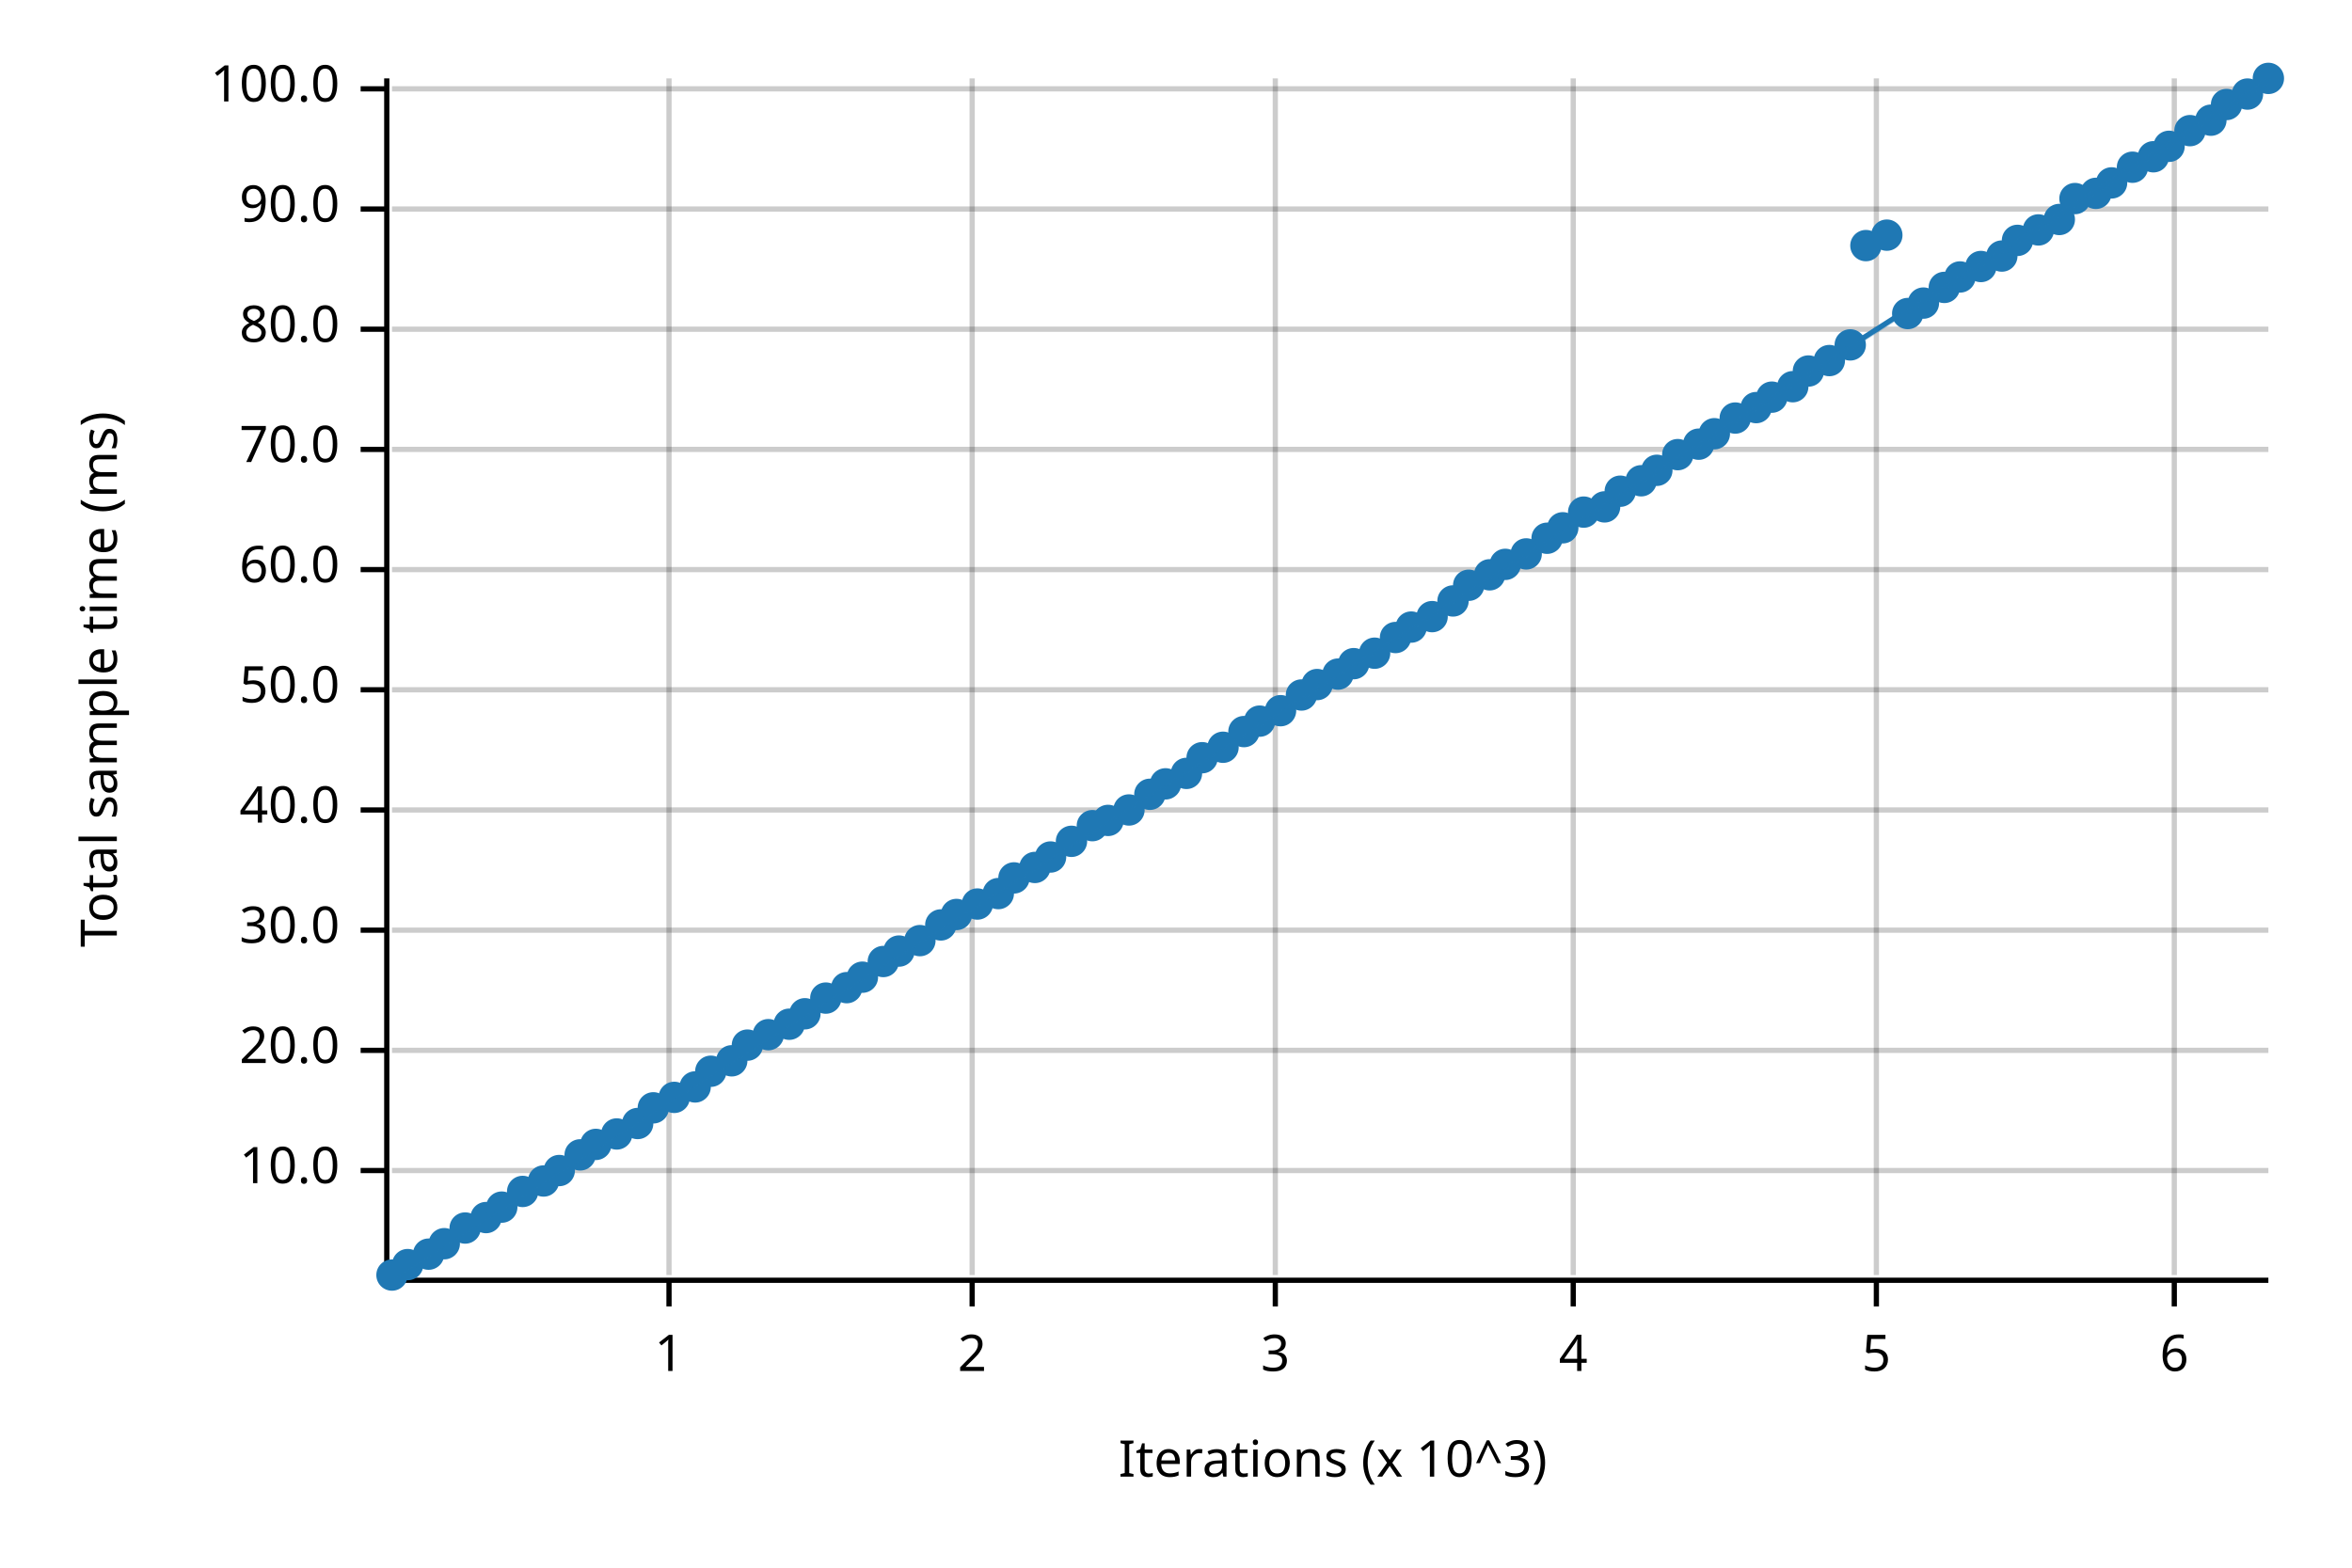
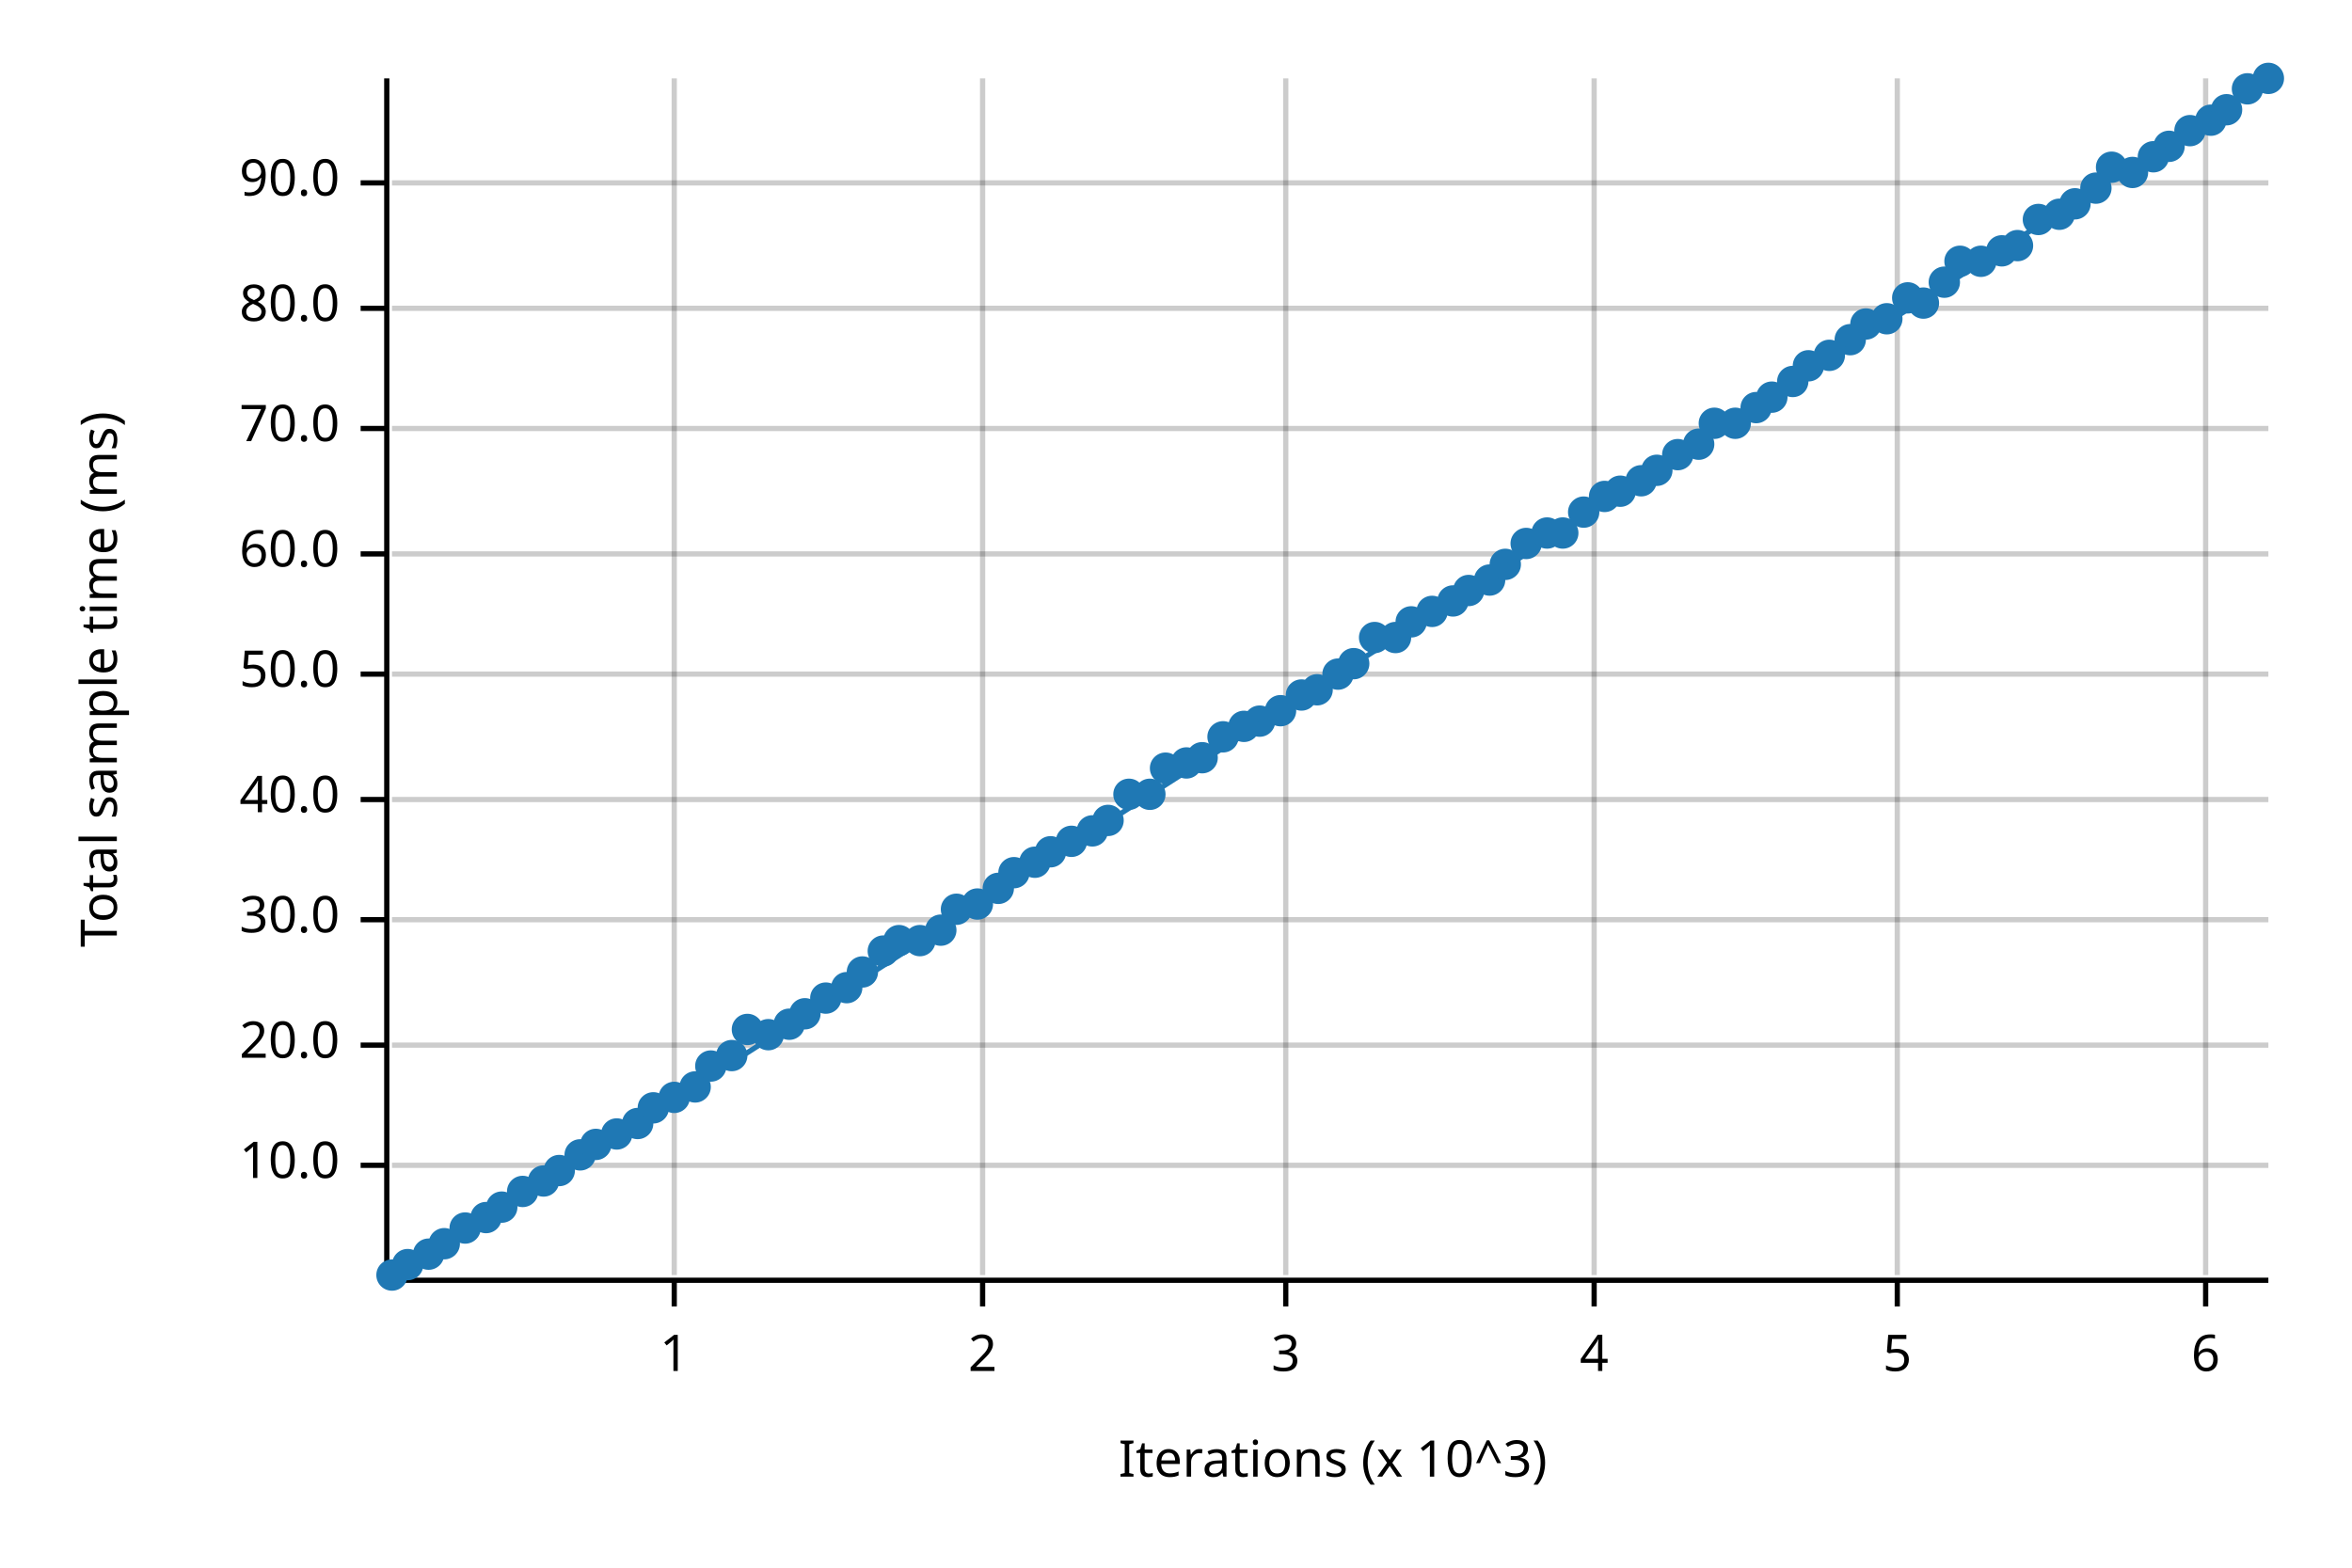
<svg xmlns="http://www.w3.org/2000/svg" width="450" height="300" viewBox="0 0 450 300">
  <text x="15" y="130" dy="0.76em" text-anchor="middle" font-family="sans-serif" font-size="9.677" opacity="1" fill="#000000" transform="rotate(270, 15, 130)">
Total sample time (ms)
</text>
  <text x="255" y="285" dy="-0.5ex" text-anchor="middle" font-family="sans-serif" font-size="9.677" opacity="1" fill="#000000">
Iterations (x 10^3)
</text>
-   <line opacity="0.2" stroke="#000000" stroke-width="1" x1="128" y1="244" x2="128" y2="15" />
-   <line opacity="0.2" stroke="#000000" stroke-width="1" x1="186" y1="244" x2="186" y2="15" />
-   <line opacity="0.2" stroke="#000000" stroke-width="1" x1="244" y1="244" x2="244" y2="15" />
-   <line opacity="0.2" stroke="#000000" stroke-width="1" x1="301" y1="244" x2="301" y2="15" />
-   <line opacity="0.2" stroke="#000000" stroke-width="1" x1="359" y1="244" x2="359" y2="15" />
-   <line opacity="0.2" stroke="#000000" stroke-width="1" x1="416" y1="244" x2="416" y2="15" />
-   <line opacity="0.2" stroke="#000000" stroke-width="1" x1="75" y1="224" x2="434" y2="224" />
-   <line opacity="0.2" stroke="#000000" stroke-width="1" x1="75" y1="201" x2="434" y2="201" />
-   <line opacity="0.2" stroke="#000000" stroke-width="1" x1="75" y1="178" x2="434" y2="178" />
-   <line opacity="0.2" stroke="#000000" stroke-width="1" x1="75" y1="155" x2="434" y2="155" />
-   <line opacity="0.2" stroke="#000000" stroke-width="1" x1="75" y1="132" x2="434" y2="132" />
-   <line opacity="0.2" stroke="#000000" stroke-width="1" x1="75" y1="109" x2="434" y2="109" />
-   <line opacity="0.2" stroke="#000000" stroke-width="1" x1="75" y1="86" x2="434" y2="86" />
-   <line opacity="0.2" stroke="#000000" stroke-width="1" x1="75" y1="63" x2="434" y2="63" />
-   <line opacity="0.2" stroke="#000000" stroke-width="1" x1="75" y1="40" x2="434" y2="40" />
-   <line opacity="0.2" stroke="#000000" stroke-width="1" x1="75" y1="17" x2="434" y2="17" />
+   <line opacity="0.2" stroke="#000000" stroke-width="1" x1="129" y1="244" x2="129" y2="15" />
+   <line opacity="0.2" stroke="#000000" stroke-width="1" x1="188" y1="244" x2="188" y2="15" />
+   <line opacity="0.2" stroke="#000000" stroke-width="1" x1="246" y1="244" x2="246" y2="15" />
+   <line opacity="0.2" stroke="#000000" stroke-width="1" x1="305" y1="244" x2="305" y2="15" />
+   <line opacity="0.2" stroke="#000000" stroke-width="1" x1="363" y1="244" x2="363" y2="15" />
+   <line opacity="0.2" stroke="#000000" stroke-width="1" x1="422" y1="244" x2="422" y2="15" />
+   <line opacity="0.2" stroke="#000000" stroke-width="1" x1="75" y1="223" x2="434" y2="223" />
+   <line opacity="0.2" stroke="#000000" stroke-width="1" x1="75" y1="200" x2="434" y2="200" />
+   <line opacity="0.2" stroke="#000000" stroke-width="1" x1="75" y1="176" x2="434" y2="176" />
+   <line opacity="0.2" stroke="#000000" stroke-width="1" x1="75" y1="153" x2="434" y2="153" />
+   <line opacity="0.2" stroke="#000000" stroke-width="1" x1="75" y1="129" x2="434" y2="129" />
+   <line opacity="0.2" stroke="#000000" stroke-width="1" x1="75" y1="106" x2="434" y2="106" />
+   <line opacity="0.2" stroke="#000000" stroke-width="1" x1="75" y1="82" x2="434" y2="82" />
+   <line opacity="0.2" stroke="#000000" stroke-width="1" x1="75" y1="59" x2="434" y2="59" />
+   <line opacity="0.2" stroke="#000000" stroke-width="1" x1="75" y1="35" x2="434" y2="35" />
  <polyline fill="none" opacity="1" stroke="#000000" stroke-width="1" points="74,15 74,244 " />
-   <text x="65" y="224" dy="0.5ex" text-anchor="end" font-family="sans-serif" font-size="9.677" opacity="1" fill="#000000">
+   <text x="65" y="223" dy="0.5ex" text-anchor="end" font-family="sans-serif" font-size="9.677" opacity="1" fill="#000000">
10.0
</text>
-   <polyline fill="none" opacity="1" stroke="#000000" stroke-width="1" points="69,224 74,224 " />
-   <text x="65" y="201" dy="0.5ex" text-anchor="end" font-family="sans-serif" font-size="9.677" opacity="1" fill="#000000">
+   <polyline fill="none" opacity="1" stroke="#000000" stroke-width="1" points="69,223 74,223 " />
+   <text x="65" y="200" dy="0.5ex" text-anchor="end" font-family="sans-serif" font-size="9.677" opacity="1" fill="#000000">
20.0
</text>
-   <polyline fill="none" opacity="1" stroke="#000000" stroke-width="1" points="69,201 74,201 " />
-   <text x="65" y="178" dy="0.5ex" text-anchor="end" font-family="sans-serif" font-size="9.677" opacity="1" fill="#000000">
+   <polyline fill="none" opacity="1" stroke="#000000" stroke-width="1" points="69,200 74,200 " />
+   <text x="65" y="176" dy="0.5ex" text-anchor="end" font-family="sans-serif" font-size="9.677" opacity="1" fill="#000000">
30.0
</text>
-   <polyline fill="none" opacity="1" stroke="#000000" stroke-width="1" points="69,178 74,178 " />
-   <text x="65" y="155" dy="0.5ex" text-anchor="end" font-family="sans-serif" font-size="9.677" opacity="1" fill="#000000">
+   <polyline fill="none" opacity="1" stroke="#000000" stroke-width="1" points="69,176 74,176 " />
+   <text x="65" y="153" dy="0.5ex" text-anchor="end" font-family="sans-serif" font-size="9.677" opacity="1" fill="#000000">
40.0
</text>
-   <polyline fill="none" opacity="1" stroke="#000000" stroke-width="1" points="69,155 74,155 " />
-   <text x="65" y="132" dy="0.5ex" text-anchor="end" font-family="sans-serif" font-size="9.677" opacity="1" fill="#000000">
+   <polyline fill="none" opacity="1" stroke="#000000" stroke-width="1" points="69,153 74,153 " />
+   <text x="65" y="129" dy="0.5ex" text-anchor="end" font-family="sans-serif" font-size="9.677" opacity="1" fill="#000000">
50.0
</text>
-   <polyline fill="none" opacity="1" stroke="#000000" stroke-width="1" points="69,132 74,132 " />
-   <text x="65" y="109" dy="0.5ex" text-anchor="end" font-family="sans-serif" font-size="9.677" opacity="1" fill="#000000">
+   <polyline fill="none" opacity="1" stroke="#000000" stroke-width="1" points="69,129 74,129 " />
+   <text x="65" y="106" dy="0.5ex" text-anchor="end" font-family="sans-serif" font-size="9.677" opacity="1" fill="#000000">
60.0
</text>
-   <polyline fill="none" opacity="1" stroke="#000000" stroke-width="1" points="69,109 74,109 " />
-   <text x="65" y="86" dy="0.5ex" text-anchor="end" font-family="sans-serif" font-size="9.677" opacity="1" fill="#000000">
+   <polyline fill="none" opacity="1" stroke="#000000" stroke-width="1" points="69,106 74,106 " />
+   <text x="65" y="82" dy="0.5ex" text-anchor="end" font-family="sans-serif" font-size="9.677" opacity="1" fill="#000000">
70.0
</text>
-   <polyline fill="none" opacity="1" stroke="#000000" stroke-width="1" points="69,86 74,86 " />
-   <text x="65" y="63" dy="0.5ex" text-anchor="end" font-family="sans-serif" font-size="9.677" opacity="1" fill="#000000">
+   <polyline fill="none" opacity="1" stroke="#000000" stroke-width="1" points="69,82 74,82 " />
+   <text x="65" y="59" dy="0.5ex" text-anchor="end" font-family="sans-serif" font-size="9.677" opacity="1" fill="#000000">
80.0
</text>
-   <polyline fill="none" opacity="1" stroke="#000000" stroke-width="1" points="69,63 74,63 " />
-   <text x="65" y="40" dy="0.5ex" text-anchor="end" font-family="sans-serif" font-size="9.677" opacity="1" fill="#000000">
+   <polyline fill="none" opacity="1" stroke="#000000" stroke-width="1" points="69,59 74,59 " />
+   <text x="65" y="35" dy="0.5ex" text-anchor="end" font-family="sans-serif" font-size="9.677" opacity="1" fill="#000000">
90.0
</text>
-   <polyline fill="none" opacity="1" stroke="#000000" stroke-width="1" points="69,40 74,40 " />
-   <text x="65" y="17" dy="0.5ex" text-anchor="end" font-family="sans-serif" font-size="9.677" opacity="1" fill="#000000">
- 100.0
- </text>
-   <polyline fill="none" opacity="1" stroke="#000000" stroke-width="1" points="69,17 74,17 " />
+   <polyline fill="none" opacity="1" stroke="#000000" stroke-width="1" points="69,35 74,35 " />
  <polyline fill="none" opacity="1" stroke="#000000" stroke-width="1" points="75,245 434,245 " />
-   <text x="128" y="255" dy="0.76em" text-anchor="middle" font-family="sans-serif" font-size="9.677" opacity="1" fill="#000000">
+   <text x="129" y="255" dy="0.76em" text-anchor="middle" font-family="sans-serif" font-size="9.677" opacity="1" fill="#000000">
1
</text>
-   <polyline fill="none" opacity="1" stroke="#000000" stroke-width="1" points="128,245 128,250 " />
-   <text x="186" y="255" dy="0.76em" text-anchor="middle" font-family="sans-serif" font-size="9.677" opacity="1" fill="#000000">
+   <polyline fill="none" opacity="1" stroke="#000000" stroke-width="1" points="129,245 129,250 " />
+   <text x="188" y="255" dy="0.76em" text-anchor="middle" font-family="sans-serif" font-size="9.677" opacity="1" fill="#000000">
2
</text>
-   <polyline fill="none" opacity="1" stroke="#000000" stroke-width="1" points="186,245 186,250 " />
-   <text x="244" y="255" dy="0.76em" text-anchor="middle" font-family="sans-serif" font-size="9.677" opacity="1" fill="#000000">
+   <polyline fill="none" opacity="1" stroke="#000000" stroke-width="1" points="188,245 188,250 " />
+   <text x="246" y="255" dy="0.76em" text-anchor="middle" font-family="sans-serif" font-size="9.677" opacity="1" fill="#000000">
3
</text>
-   <polyline fill="none" opacity="1" stroke="#000000" stroke-width="1" points="244,245 244,250 " />
-   <text x="301" y="255" dy="0.76em" text-anchor="middle" font-family="sans-serif" font-size="9.677" opacity="1" fill="#000000">
+   <polyline fill="none" opacity="1" stroke="#000000" stroke-width="1" points="246,245 246,250 " />
+   <text x="305" y="255" dy="0.76em" text-anchor="middle" font-family="sans-serif" font-size="9.677" opacity="1" fill="#000000">
4
</text>
-   <polyline fill="none" opacity="1" stroke="#000000" stroke-width="1" points="301,245 301,250 " />
-   <text x="359" y="255" dy="0.76em" text-anchor="middle" font-family="sans-serif" font-size="9.677" opacity="1" fill="#000000">
+   <polyline fill="none" opacity="1" stroke="#000000" stroke-width="1" points="305,245 305,250 " />
+   <text x="363" y="255" dy="0.76em" text-anchor="middle" font-family="sans-serif" font-size="9.677" opacity="1" fill="#000000">
5
</text>
-   <polyline fill="none" opacity="1" stroke="#000000" stroke-width="1" points="359,245 359,250 " />
-   <text x="416" y="255" dy="0.76em" text-anchor="middle" font-family="sans-serif" font-size="9.677" opacity="1" fill="#000000">
+   <polyline fill="none" opacity="1" stroke="#000000" stroke-width="1" points="363,245 363,250 " />
+   <text x="422" y="255" dy="0.76em" text-anchor="middle" font-family="sans-serif" font-size="9.677" opacity="1" fill="#000000">
6
</text>
-   <polyline fill="none" opacity="1" stroke="#000000" stroke-width="1" points="416,245 416,250 " />
+   <polyline fill="none" opacity="1" stroke="#000000" stroke-width="1" points="422,245 422,250 " />
  <circle cx="75" cy="244" r="3" opacity="1" fill="#1F78B4" stroke="none" stroke-width="1" />
  <circle cx="78" cy="242" r="3" opacity="1" fill="#1F78B4" stroke="none" stroke-width="1" />
  <circle cx="82" cy="240" r="3" opacity="1" fill="#1F78B4" stroke="none" stroke-width="1" />
  <circle cx="85" cy="238" r="3" opacity="1" fill="#1F78B4" stroke="none" stroke-width="1" />
  <circle cx="89" cy="235" r="3" opacity="1" fill="#1F78B4" stroke="none" stroke-width="1" />
  <circle cx="93" cy="233" r="3" opacity="1" fill="#1F78B4" stroke="none" stroke-width="1" />
  <circle cx="96" cy="231" r="3" opacity="1" fill="#1F78B4" stroke="none" stroke-width="1" />
  <circle cx="100" cy="228" r="3" opacity="1" fill="#1F78B4" stroke="none" stroke-width="1" />
  <circle cx="104" cy="226" r="3" opacity="1" fill="#1F78B4" stroke="none" stroke-width="1" />
  <circle cx="107" cy="224" r="3" opacity="1" fill="#1F78B4" stroke="none" stroke-width="1" />
  <circle cx="111" cy="221" r="3" opacity="1" fill="#1F78B4" stroke="none" stroke-width="1" />
  <circle cx="114" cy="219" r="3" opacity="1" fill="#1F78B4" stroke="none" stroke-width="1" />
  <circle cx="118" cy="217" r="3" opacity="1" fill="#1F78B4" stroke="none" stroke-width="1" />
  <circle cx="122" cy="215" r="3" opacity="1" fill="#1F78B4" stroke="none" stroke-width="1" />
  <circle cx="125" cy="212" r="3" opacity="1" fill="#1F78B4" stroke="none" stroke-width="1" />
  <circle cx="129" cy="210" r="3" opacity="1" fill="#1F78B4" stroke="none" stroke-width="1" />
  <circle cx="133" cy="208" r="3" opacity="1" fill="#1F78B4" stroke="none" stroke-width="1" />
-   <circle cx="136" cy="205" r="3" opacity="1" fill="#1F78B4" stroke="none" stroke-width="1" />
-   <circle cx="140" cy="203" r="3" opacity="1" fill="#1F78B4" stroke="none" stroke-width="1" />
-   <circle cx="143" cy="200" r="3" opacity="1" fill="#1F78B4" stroke="none" stroke-width="1" />
+   <circle cx="136" cy="204" r="3" opacity="1" fill="#1F78B4" stroke="none" stroke-width="1" />
+   <circle cx="140" cy="202" r="3" opacity="1" fill="#1F78B4" stroke="none" stroke-width="1" />
+   <circle cx="143" cy="197" r="3" opacity="1" fill="#1F78B4" stroke="none" stroke-width="1" />
  <circle cx="147" cy="198" r="3" opacity="1" fill="#1F78B4" stroke="none" stroke-width="1" />
  <circle cx="151" cy="196" r="3" opacity="1" fill="#1F78B4" stroke="none" stroke-width="1" />
  <circle cx="154" cy="194" r="3" opacity="1" fill="#1F78B4" stroke="none" stroke-width="1" />
  <circle cx="158" cy="191" r="3" opacity="1" fill="#1F78B4" stroke="none" stroke-width="1" />
  <circle cx="162" cy="189" r="3" opacity="1" fill="#1F78B4" stroke="none" stroke-width="1" />
-   <circle cx="165" cy="187" r="3" opacity="1" fill="#1F78B4" stroke="none" stroke-width="1" />
-   <circle cx="169" cy="184" r="3" opacity="1" fill="#1F78B4" stroke="none" stroke-width="1" />
-   <circle cx="172" cy="182" r="3" opacity="1" fill="#1F78B4" stroke="none" stroke-width="1" />
+   <circle cx="165" cy="186" r="3" opacity="1" fill="#1F78B4" stroke="none" stroke-width="1" />
+   <circle cx="169" cy="182" r="3" opacity="1" fill="#1F78B4" stroke="none" stroke-width="1" />
+   <circle cx="172" cy="180" r="3" opacity="1" fill="#1F78B4" stroke="none" stroke-width="1" />
  <circle cx="176" cy="180" r="3" opacity="1" fill="#1F78B4" stroke="none" stroke-width="1" />
-   <circle cx="180" cy="177" r="3" opacity="1" fill="#1F78B4" stroke="none" stroke-width="1" />
-   <circle cx="183" cy="175" r="3" opacity="1" fill="#1F78B4" stroke="none" stroke-width="1" />
+   <circle cx="180" cy="178" r="3" opacity="1" fill="#1F78B4" stroke="none" stroke-width="1" />
+   <circle cx="183" cy="174" r="3" opacity="1" fill="#1F78B4" stroke="none" stroke-width="1" />
  <circle cx="187" cy="173" r="3" opacity="1" fill="#1F78B4" stroke="none" stroke-width="1" />
-   <circle cx="191" cy="171" r="3" opacity="1" fill="#1F78B4" stroke="none" stroke-width="1" />
-   <circle cx="194" cy="168" r="3" opacity="1" fill="#1F78B4" stroke="none" stroke-width="1" />
-   <circle cx="198" cy="166" r="3" opacity="1" fill="#1F78B4" stroke="none" stroke-width="1" />
-   <circle cx="201" cy="164" r="3" opacity="1" fill="#1F78B4" stroke="none" stroke-width="1" />
+   <circle cx="191" cy="170" r="3" opacity="1" fill="#1F78B4" stroke="none" stroke-width="1" />
+   <circle cx="194" cy="167" r="3" opacity="1" fill="#1F78B4" stroke="none" stroke-width="1" />
+   <circle cx="198" cy="165" r="3" opacity="1" fill="#1F78B4" stroke="none" stroke-width="1" />
+   <circle cx="201" cy="163" r="3" opacity="1" fill="#1F78B4" stroke="none" stroke-width="1" />
  <circle cx="205" cy="161" r="3" opacity="1" fill="#1F78B4" stroke="none" stroke-width="1" />
-   <circle cx="209" cy="158" r="3" opacity="1" fill="#1F78B4" stroke="none" stroke-width="1" />
+   <circle cx="209" cy="159" r="3" opacity="1" fill="#1F78B4" stroke="none" stroke-width="1" />
  <circle cx="212" cy="157" r="3" opacity="1" fill="#1F78B4" stroke="none" stroke-width="1" />
-   <circle cx="216" cy="155" r="3" opacity="1" fill="#1F78B4" stroke="none" stroke-width="1" />
+   <circle cx="216" cy="152" r="3" opacity="1" fill="#1F78B4" stroke="none" stroke-width="1" />
  <circle cx="220" cy="152" r="3" opacity="1" fill="#1F78B4" stroke="none" stroke-width="1" />
-   <circle cx="223" cy="150" r="3" opacity="1" fill="#1F78B4" stroke="none" stroke-width="1" />
-   <circle cx="227" cy="148" r="3" opacity="1" fill="#1F78B4" stroke="none" stroke-width="1" />
+   <circle cx="223" cy="147" r="3" opacity="1" fill="#1F78B4" stroke="none" stroke-width="1" />
+   <circle cx="227" cy="146" r="3" opacity="1" fill="#1F78B4" stroke="none" stroke-width="1" />
  <circle cx="230" cy="145" r="3" opacity="1" fill="#1F78B4" stroke="none" stroke-width="1" />
-   <circle cx="234" cy="143" r="3" opacity="1" fill="#1F78B4" stroke="none" stroke-width="1" />
-   <circle cx="238" cy="140" r="3" opacity="1" fill="#1F78B4" stroke="none" stroke-width="1" />
+   <circle cx="234" cy="141" r="3" opacity="1" fill="#1F78B4" stroke="none" stroke-width="1" />
+   <circle cx="238" cy="139" r="3" opacity="1" fill="#1F78B4" stroke="none" stroke-width="1" />
  <circle cx="241" cy="138" r="3" opacity="1" fill="#1F78B4" stroke="none" stroke-width="1" />
  <circle cx="245" cy="136" r="3" opacity="1" fill="#1F78B4" stroke="none" stroke-width="1" />
  <circle cx="249" cy="133" r="3" opacity="1" fill="#1F78B4" stroke="none" stroke-width="1" />
-   <circle cx="252" cy="131" r="3" opacity="1" fill="#1F78B4" stroke="none" stroke-width="1" />
+   <circle cx="252" cy="132" r="3" opacity="1" fill="#1F78B4" stroke="none" stroke-width="1" />
  <circle cx="256" cy="129" r="3" opacity="1" fill="#1F78B4" stroke="none" stroke-width="1" />
  <circle cx="259" cy="127" r="3" opacity="1" fill="#1F78B4" stroke="none" stroke-width="1" />
-   <circle cx="263" cy="125" r="3" opacity="1" fill="#1F78B4" stroke="none" stroke-width="1" />
+   <circle cx="263" cy="122" r="3" opacity="1" fill="#1F78B4" stroke="none" stroke-width="1" />
  <circle cx="267" cy="122" r="3" opacity="1" fill="#1F78B4" stroke="none" stroke-width="1" />
-   <circle cx="270" cy="120" r="3" opacity="1" fill="#1F78B4" stroke="none" stroke-width="1" />
-   <circle cx="274" cy="118" r="3" opacity="1" fill="#1F78B4" stroke="none" stroke-width="1" />
+   <circle cx="270" cy="119" r="3" opacity="1" fill="#1F78B4" stroke="none" stroke-width="1" />
+   <circle cx="274" cy="117" r="3" opacity="1" fill="#1F78B4" stroke="none" stroke-width="1" />
  <circle cx="278" cy="115" r="3" opacity="1" fill="#1F78B4" stroke="none" stroke-width="1" />
-   <circle cx="281" cy="112" r="3" opacity="1" fill="#1F78B4" stroke="none" stroke-width="1" />
-   <circle cx="285" cy="110" r="3" opacity="1" fill="#1F78B4" stroke="none" stroke-width="1" />
+   <circle cx="281" cy="113" r="3" opacity="1" fill="#1F78B4" stroke="none" stroke-width="1" />
+   <circle cx="285" cy="111" r="3" opacity="1" fill="#1F78B4" stroke="none" stroke-width="1" />
  <circle cx="288" cy="108" r="3" opacity="1" fill="#1F78B4" stroke="none" stroke-width="1" />
-   <circle cx="292" cy="106" r="3" opacity="1" fill="#1F78B4" stroke="none" stroke-width="1" />
-   <circle cx="296" cy="103" r="3" opacity="1" fill="#1F78B4" stroke="none" stroke-width="1" />
-   <circle cx="299" cy="101" r="3" opacity="1" fill="#1F78B4" stroke="none" stroke-width="1" />
+   <circle cx="292" cy="104" r="3" opacity="1" fill="#1F78B4" stroke="none" stroke-width="1" />
+   <circle cx="296" cy="102" r="3" opacity="1" fill="#1F78B4" stroke="none" stroke-width="1" />
+   <circle cx="299" cy="102" r="3" opacity="1" fill="#1F78B4" stroke="none" stroke-width="1" />
  <circle cx="303" cy="98" r="3" opacity="1" fill="#1F78B4" stroke="none" stroke-width="1" />
-   <circle cx="307" cy="97" r="3" opacity="1" fill="#1F78B4" stroke="none" stroke-width="1" />
+   <circle cx="307" cy="95" r="3" opacity="1" fill="#1F78B4" stroke="none" stroke-width="1" />
  <circle cx="310" cy="94" r="3" opacity="1" fill="#1F78B4" stroke="none" stroke-width="1" />
  <circle cx="314" cy="92" r="3" opacity="1" fill="#1F78B4" stroke="none" stroke-width="1" />
  <circle cx="317" cy="90" r="3" opacity="1" fill="#1F78B4" stroke="none" stroke-width="1" />
  <circle cx="321" cy="87" r="3" opacity="1" fill="#1F78B4" stroke="none" stroke-width="1" />
  <circle cx="325" cy="85" r="3" opacity="1" fill="#1F78B4" stroke="none" stroke-width="1" />
-   <circle cx="328" cy="83" r="3" opacity="1" fill="#1F78B4" stroke="none" stroke-width="1" />
-   <circle cx="332" cy="80" r="3" opacity="1" fill="#1F78B4" stroke="none" stroke-width="1" />
+   <circle cx="328" cy="81" r="3" opacity="1" fill="#1F78B4" stroke="none" stroke-width="1" />
+   <circle cx="332" cy="81" r="3" opacity="1" fill="#1F78B4" stroke="none" stroke-width="1" />
  <circle cx="336" cy="78" r="3" opacity="1" fill="#1F78B4" stroke="none" stroke-width="1" />
  <circle cx="339" cy="76" r="3" opacity="1" fill="#1F78B4" stroke="none" stroke-width="1" />
-   <circle cx="343" cy="74" r="3" opacity="1" fill="#1F78B4" stroke="none" stroke-width="1" />
-   <circle cx="346" cy="71" r="3" opacity="1" fill="#1F78B4" stroke="none" stroke-width="1" />
-   <circle cx="350" cy="69" r="3" opacity="1" fill="#1F78B4" stroke="none" stroke-width="1" />
-   <circle cx="354" cy="66" r="3" opacity="1" fill="#1F78B4" stroke="none" stroke-width="1" />
-   <circle cx="357" cy="47" r="3" opacity="1" fill="#1F78B4" stroke="none" stroke-width="1" />
-   <circle cx="361" cy="45" r="3" opacity="1" fill="#1F78B4" stroke="none" stroke-width="1" />
-   <circle cx="365" cy="60" r="3" opacity="1" fill="#1F78B4" stroke="none" stroke-width="1" />
+   <circle cx="343" cy="73" r="3" opacity="1" fill="#1F78B4" stroke="none" stroke-width="1" />
+   <circle cx="346" cy="70" r="3" opacity="1" fill="#1F78B4" stroke="none" stroke-width="1" />
+   <circle cx="350" cy="68" r="3" opacity="1" fill="#1F78B4" stroke="none" stroke-width="1" />
+   <circle cx="354" cy="65" r="3" opacity="1" fill="#1F78B4" stroke="none" stroke-width="1" />
+   <circle cx="357" cy="62" r="3" opacity="1" fill="#1F78B4" stroke="none" stroke-width="1" />
+   <circle cx="361" cy="61" r="3" opacity="1" fill="#1F78B4" stroke="none" stroke-width="1" />
+   <circle cx="365" cy="57" r="3" opacity="1" fill="#1F78B4" stroke="none" stroke-width="1" />
  <circle cx="368" cy="58" r="3" opacity="1" fill="#1F78B4" stroke="none" stroke-width="1" />
-   <circle cx="372" cy="55" r="3" opacity="1" fill="#1F78B4" stroke="none" stroke-width="1" />
-   <circle cx="375" cy="53" r="3" opacity="1" fill="#1F78B4" stroke="none" stroke-width="1" />
-   <circle cx="379" cy="51" r="3" opacity="1" fill="#1F78B4" stroke="none" stroke-width="1" />
-   <circle cx="383" cy="49" r="3" opacity="1" fill="#1F78B4" stroke="none" stroke-width="1" />
-   <circle cx="386" cy="46" r="3" opacity="1" fill="#1F78B4" stroke="none" stroke-width="1" />
-   <circle cx="390" cy="44" r="3" opacity="1" fill="#1F78B4" stroke="none" stroke-width="1" />
-   <circle cx="394" cy="42" r="3" opacity="1" fill="#1F78B4" stroke="none" stroke-width="1" />
-   <circle cx="397" cy="38" r="3" opacity="1" fill="#1F78B4" stroke="none" stroke-width="1" />
-   <circle cx="401" cy="37" r="3" opacity="1" fill="#1F78B4" stroke="none" stroke-width="1" />
-   <circle cx="404" cy="35" r="3" opacity="1" fill="#1F78B4" stroke="none" stroke-width="1" />
-   <circle cx="408" cy="32" r="3" opacity="1" fill="#1F78B4" stroke="none" stroke-width="1" />
+   <circle cx="372" cy="54" r="3" opacity="1" fill="#1F78B4" stroke="none" stroke-width="1" />
+   <circle cx="375" cy="50" r="3" opacity="1" fill="#1F78B4" stroke="none" stroke-width="1" />
+   <circle cx="379" cy="50" r="3" opacity="1" fill="#1F78B4" stroke="none" stroke-width="1" />
+   <circle cx="383" cy="48" r="3" opacity="1" fill="#1F78B4" stroke="none" stroke-width="1" />
+   <circle cx="386" cy="47" r="3" opacity="1" fill="#1F78B4" stroke="none" stroke-width="1" />
+   <circle cx="390" cy="42" r="3" opacity="1" fill="#1F78B4" stroke="none" stroke-width="1" />
+   <circle cx="394" cy="41" r="3" opacity="1" fill="#1F78B4" stroke="none" stroke-width="1" />
+   <circle cx="397" cy="39" r="3" opacity="1" fill="#1F78B4" stroke="none" stroke-width="1" />
+   <circle cx="401" cy="36" r="3" opacity="1" fill="#1F78B4" stroke="none" stroke-width="1" />
+   <circle cx="404" cy="32" r="3" opacity="1" fill="#1F78B4" stroke="none" stroke-width="1" />
+   <circle cx="408" cy="33" r="3" opacity="1" fill="#1F78B4" stroke="none" stroke-width="1" />
  <circle cx="412" cy="30" r="3" opacity="1" fill="#1F78B4" stroke="none" stroke-width="1" />
  <circle cx="415" cy="28" r="3" opacity="1" fill="#1F78B4" stroke="none" stroke-width="1" />
  <circle cx="419" cy="25" r="3" opacity="1" fill="#1F78B4" stroke="none" stroke-width="1" />
  <circle cx="423" cy="23" r="3" opacity="1" fill="#1F78B4" stroke="none" stroke-width="1" />
-   <circle cx="426" cy="20" r="3" opacity="1" fill="#1F78B4" stroke="none" stroke-width="1" />
-   <circle cx="430" cy="18" r="3" opacity="1" fill="#1F78B4" stroke="none" stroke-width="1" />
+   <circle cx="426" cy="21" r="3" opacity="1" fill="#1F78B4" stroke="none" stroke-width="1" />
+   <circle cx="430" cy="17" r="3" opacity="1" fill="#1F78B4" stroke="none" stroke-width="1" />
  <circle cx="434" cy="15" r="3" opacity="1" fill="#1F78B4" stroke="none" stroke-width="1" />
  <polyline fill="none" opacity="1" stroke="#1F78B4" stroke-width="1" points="75,245 434,15 " />
-   <polygon opacity="0.25" fill="#1F78B4" points="75,245 434,16 434,15 " />
+   <polygon opacity="0.25" fill="#1F78B4" points="75,245 434,15 434,15 " />
</svg>
